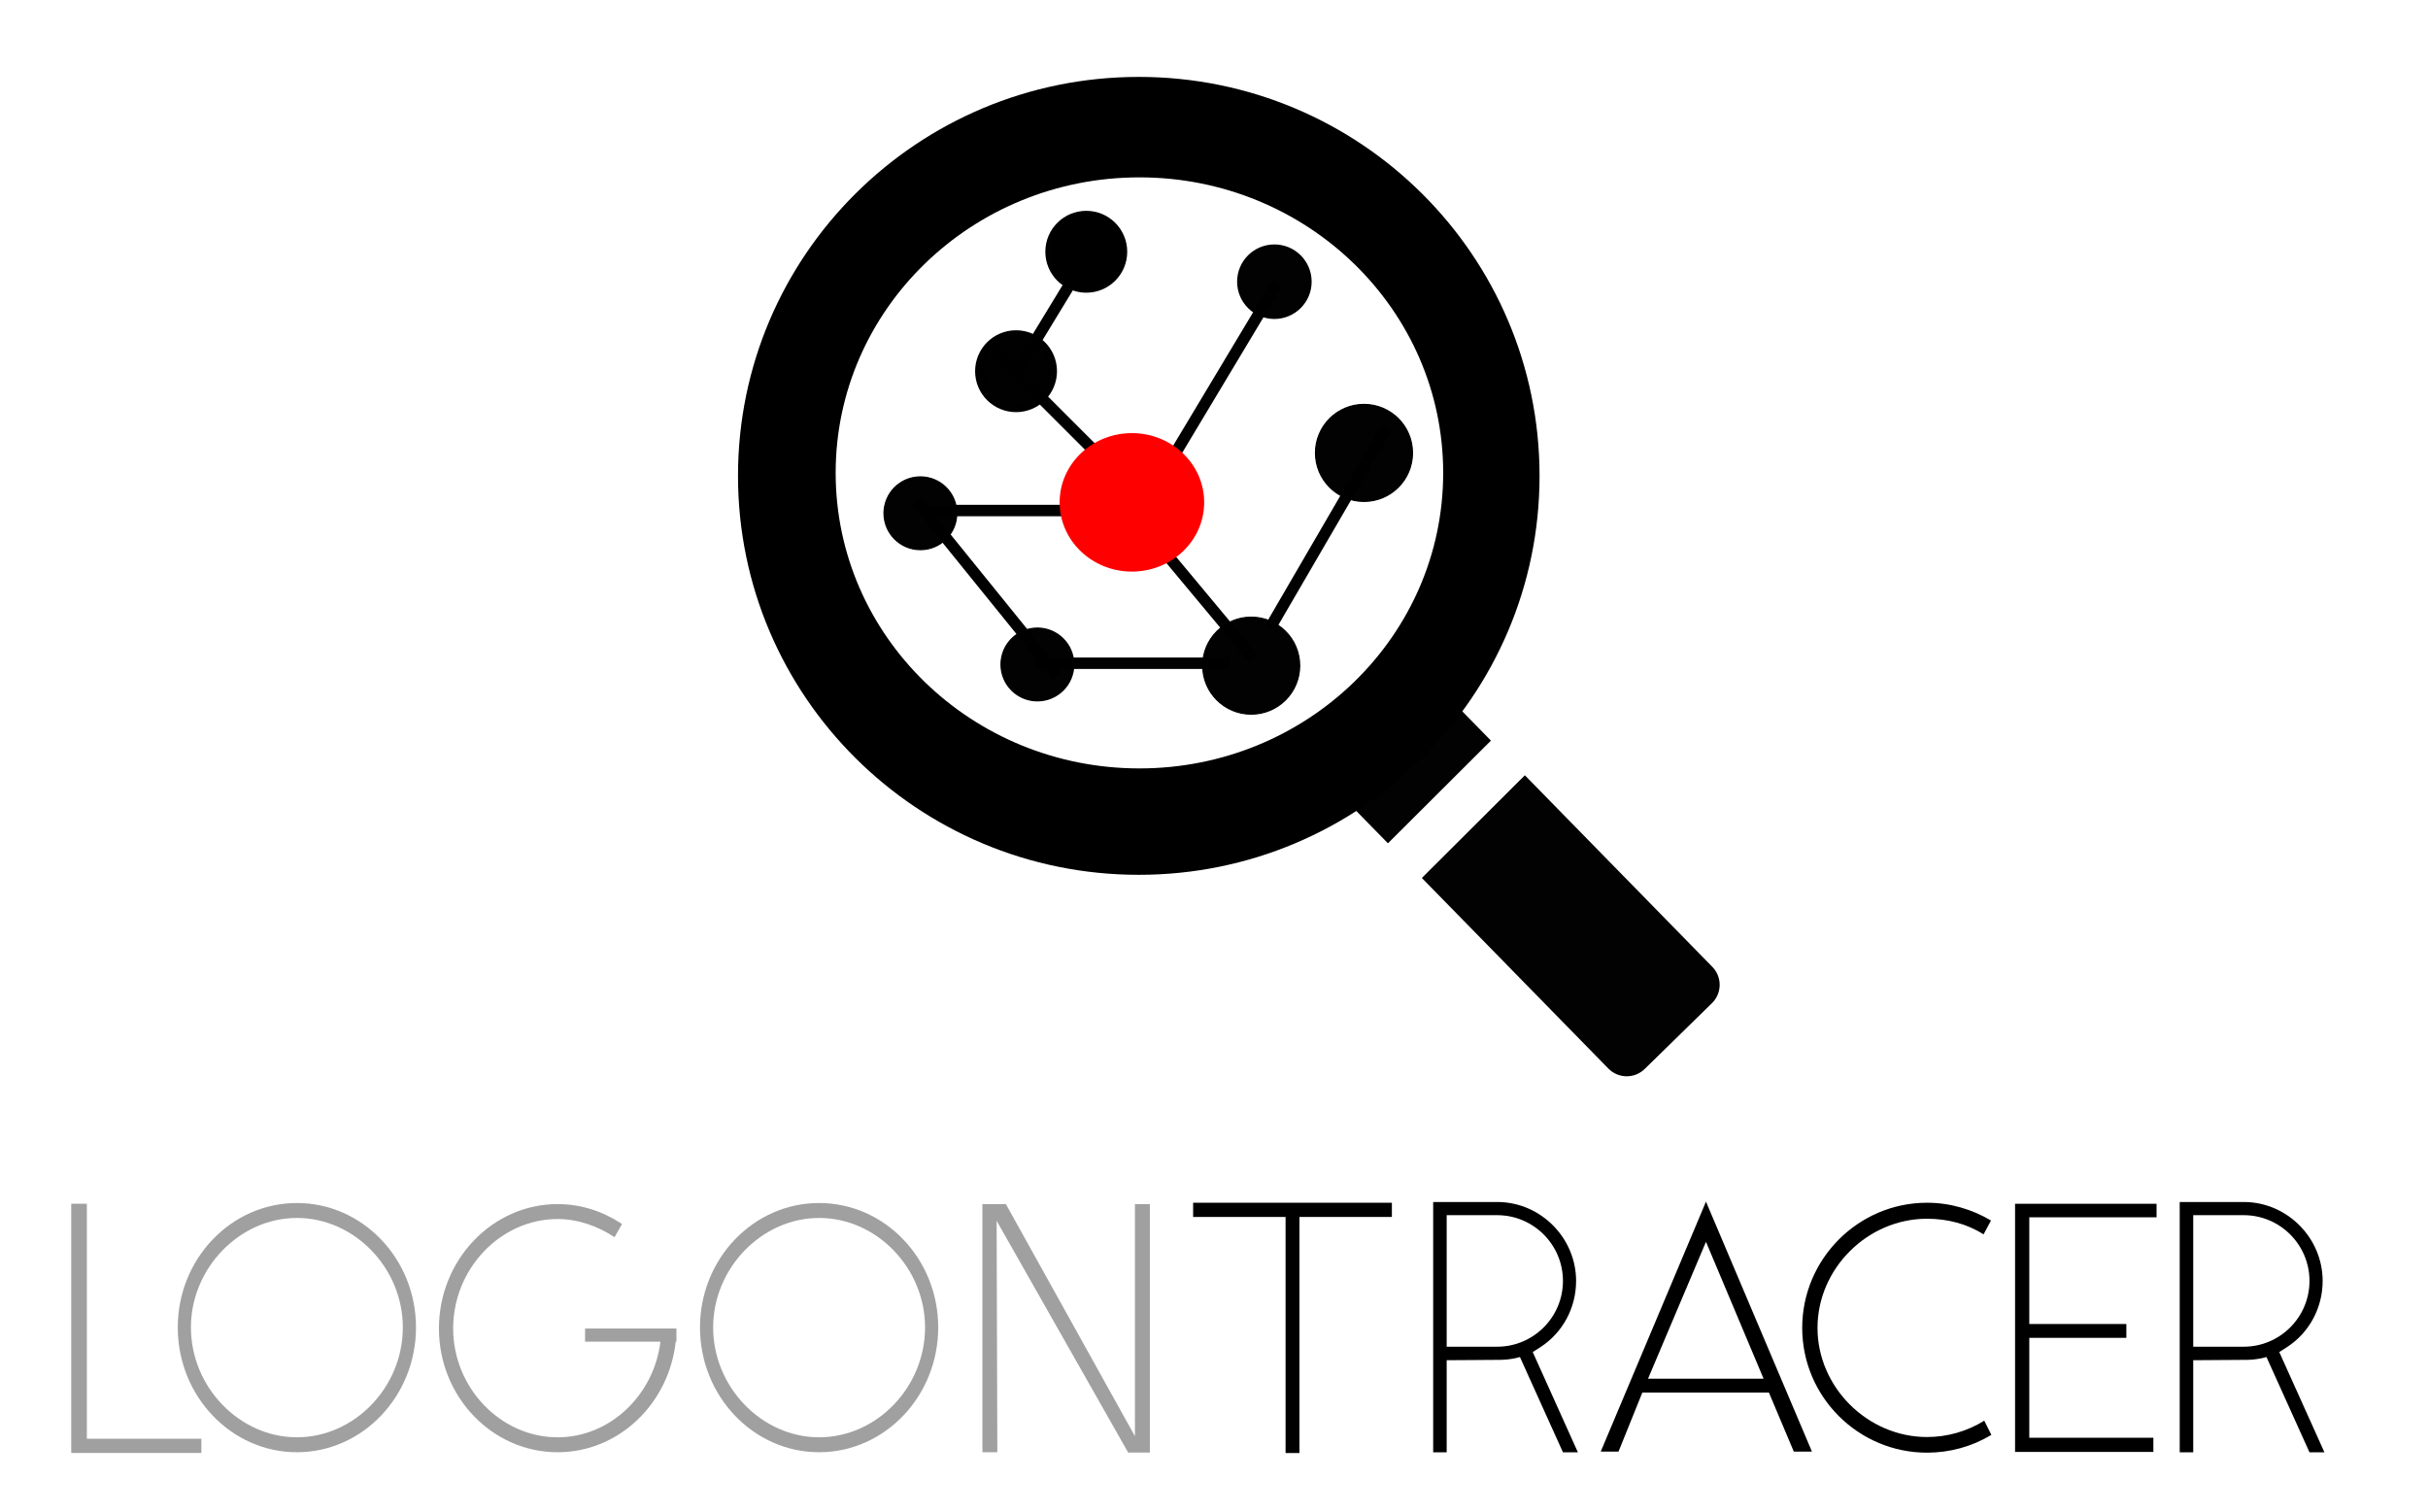
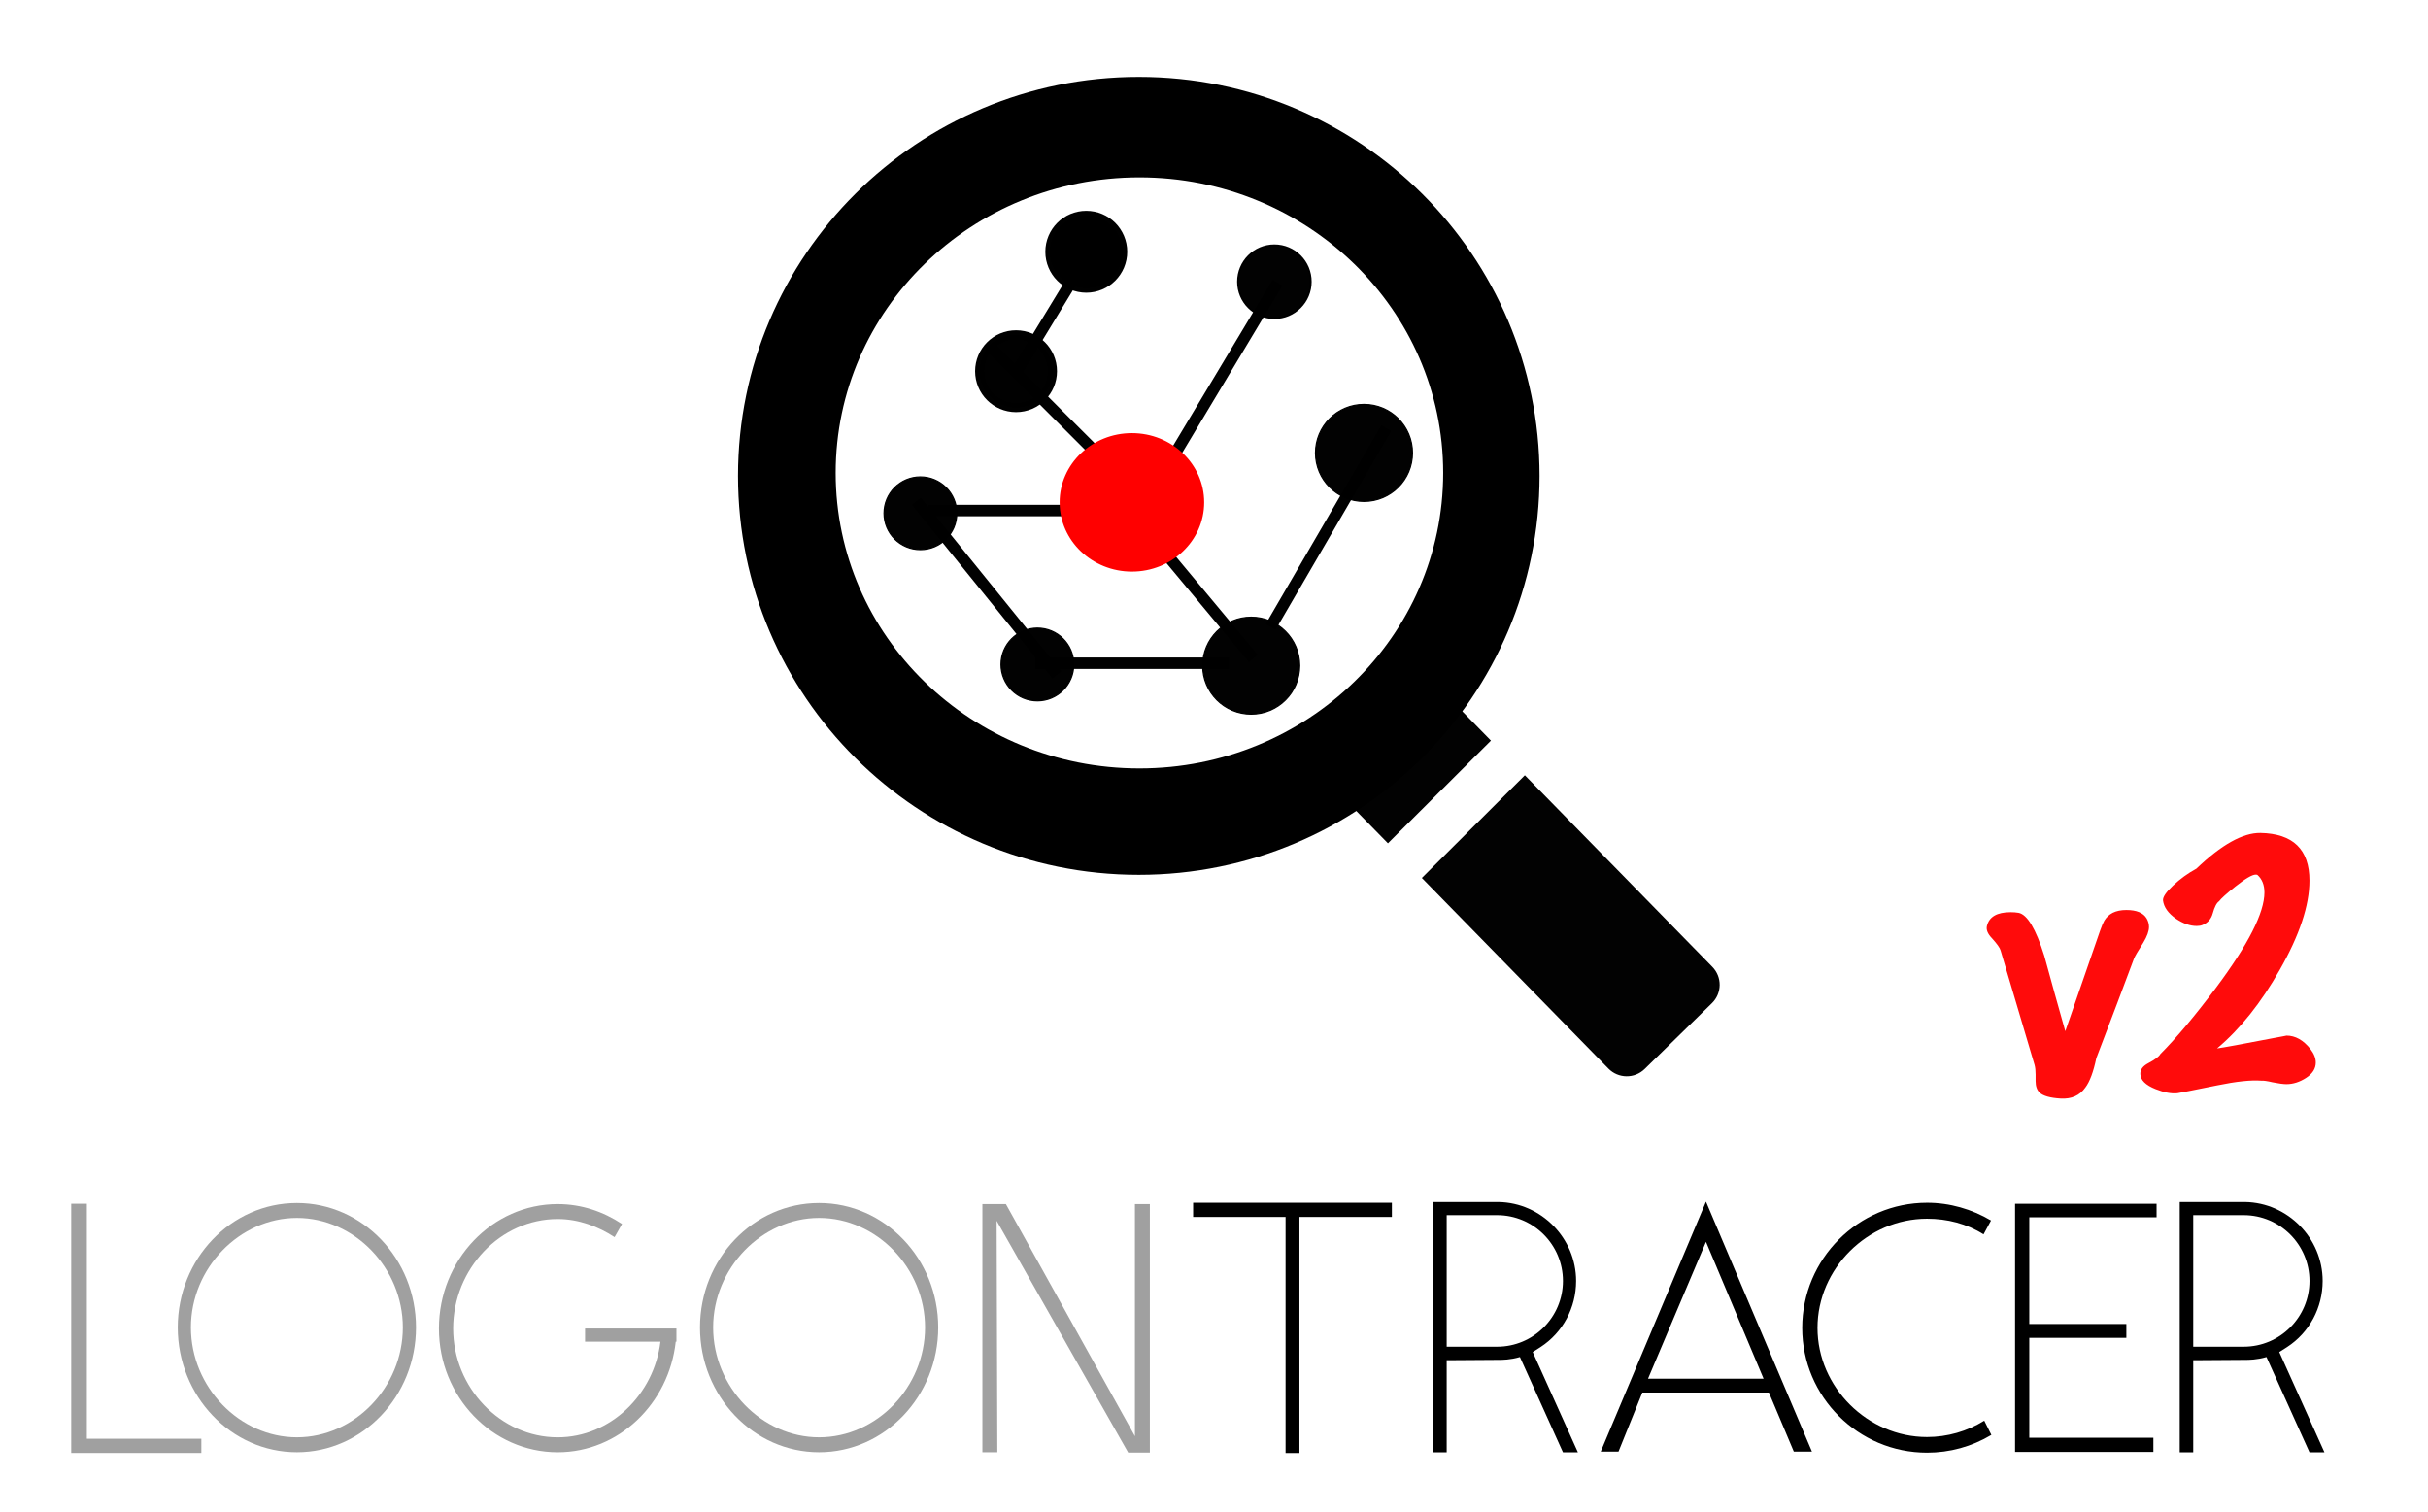
<svg xmlns="http://www.w3.org/2000/svg" width="530mm" height="330mm" version="1.1" viewBox="0 0 530 330">
  <g transform="translate(0,33)">
-     <g>
-       <path d="m248.58-16.211a87.484 87.096 0 0 0 -87.484 87.096 87.484 87.096 0 0 0 87.484 87.096 87.484 87.096 0 0 0 87.484 -87.096 87.484 87.096 0 0 0 -87.484 -87.096zm0.141 21.931a66.307 64.516 0 0 1 66.307 64.516 66.307 64.516 0 0 1 -66.307 64.516 66.307 64.516 0 0 1 -66.307 -64.516 66.307 64.516 0 0 1 66.307 -64.516z" stroke-width=".293" />
-       <g fill-opacity=".992">
-         <path d="m307.36 112.54c-1.436-0.016-2.877 0.519-3.989 1.607l-14.664 14.349c-2.224 2.176-2.263 5.719-0.086 7.943l14.347 14.662 22.486-22.417-14.14-14.45c-1.088-1.112-2.518-1.678-3.954-1.693zm25.496 23.709-22.486 22.417 40.712 41.605c2.176 2.224 5.719 2.263 7.943 0.086l14.663-14.348c2.224-2.176 2.263-5.719 0.086-7.943z" stroke-width=".239" />
-         <g stroke="#000" stroke-opacity=".996">
-           <circle cx="278.18" cy="28.499" r="7.938" stroke-width=".397" />
-           <g stroke-width=".265">
-             <circle cx="200.91" cy="79.052" r="7.938" />
-             <circle cx="226.45" cy="112.06" r="7.938" />
-             <circle cx="297.74" cy="65.876" r="10.583" />
-             <circle cx="236.62" cy="19.51" r="5.292" />
-             <circle cx="273.12" cy="112.32" r="10.583" />
-           </g>
+     <path d="m248.58-16.211a87.484 87.096 0 0 0-87.484 87.096 87.484 87.096 0 0 0 87.484 87.096 87.484 87.096 0 0 0 87.484-87.096 87.484 87.096 0 0 0-87.484-87.096zm0.141 21.931a66.307 64.516 0 0 1 66.307 64.516 66.307 64.516 0 0 1-66.307 64.516 66.307 64.516 0 0 1-66.307-64.516 66.307 64.516 0 0 1 66.307-64.516z" stroke-width=".293" />
+     <g fill-opacity=".992">
+       <path d="m307.36 112.54c-1.436-0.016-2.877 0.519-3.989 1.607l-14.664 14.349c-2.224 2.176-2.263 5.719-0.086 7.943l14.347 14.662 22.486-22.417-14.14-14.45c-1.088-1.112-2.518-1.678-3.954-1.693zm25.496 23.709-22.486 22.417 40.712 41.605c2.176 2.224 5.719 2.263 7.943 0.086l14.663-14.348c2.224-2.176 2.263-5.719 0.086-7.943z" stroke-width=".239" />
+       <g stroke="#000" stroke-opacity=".996">
+         <circle cx="278.18" cy="28.499" r="7.938" stroke-width=".397" />
+         <g stroke-width=".265">
+           <circle cx="200.91" cy="79.052" r="7.938" />
+           <circle cx="226.45" cy="112.06" r="7.938" />
+           <circle cx="297.74" cy="65.876" r="10.583" />
+           <circle cx="236.62" cy="19.51" r="5.292" />
+           <circle cx="273.12" cy="112.32" r="10.583" />
        </g>
      </g>
-       <g stroke="#000" stroke-opacity=".996" stroke-width="2.5">
-         <path d="m237.6 22.363l-15.559 25.573" />
-         <path d="m202.67 78.454h42.333" />
-         <path d="m215.9 42.471l37.042 37.042" />
-         <path d="m278.87 28.712l-28.015 46.726" />
-         <path d="m302.61 60.462c-25.245 43.392-25.245 43.392-25.245 43.392" />
-         <path d="m200.03 76.426c30.692 37.923 30.692 37.923 30.692 37.923" />
-         <path d="m247.12 78.983c26.458 31.75 26.458 31.75 26.458 31.75" />
-       </g>
+     </g>
+     <g stroke="#000" stroke-opacity=".996" stroke-width="2.5">
+       <path d="m237.6 22.363-15.559 25.573" />
+       <path d="m202.67 78.454h42.333" />
+       <path d="m215.9 42.471 37.042 37.042" />
+       <path d="m278.87 28.712-28.015 46.726" />
+       <path d="m302.61 60.462c-25.245 43.392-25.245 43.392-25.245 43.392" />
+       <path d="m200.03 76.426c30.692 37.923 30.692 37.923 30.692 37.923" />
+       <path d="m247.12 78.983c26.458 31.75 26.458 31.75 26.458 31.75" />
    </g>
    <ellipse cx="247.08" cy="76.67" rx="15.214" ry="14.552" fill="#f00" stroke="#f00" stroke-width="1.125" />
    <g stroke="#000" stroke-opacity=".996">
      <circle cx="237.12" cy="21.962" r="7.938" stroke-width="2" />
      <circle cx="221.79" cy="48.038" r="7.938" fill-opacity=".996" stroke-width="2" />
      <path d="m225.95 111.79h42.333" stroke-width="2.5" />
    </g>
    <g fill="#a0a0a0" style="font-feature-settings:normal;font-variant-caps:normal;font-variant-ligatures:normal;font-variant-numeric:normal" aria-label="LOGON">
      <path d="m15.547 229.79v54.405h28.406v-3.104h-24.991v-51.301z" style="font-feature-settings:normal;font-variant-caps:normal;font-variant-ligatures:normal;font-variant-numeric:normal" />
-       <path d="m64.806 229.63c-14.358 0-26 12.185-26 27.164 0 14.979 11.642 27.242 26 27.242s26-12.263 26-27.242c0-14.979-11.642-27.164-26-27.164zm0 51.146c-12.495 0-23.128-10.943-23.128-23.982 0-12.961 10.633-23.904 23.128-23.904 12.573 0 23.128 10.943 23.128 23.904 0 13.039-10.555 23.982-23.128 23.982z" style="font-feature-settings:normal;font-variant-caps:normal;font-variant-ligatures:normal;font-variant-numeric:normal" />
+       <path d="m64.806 229.63c-14.358 0-26 12.185-26 27.164s11.642 27.242 26 27.242 26-12.263 26-27.242-11.642-27.164-26-27.164zm0 51.146c-12.495 0-23.128-10.943-23.128-23.982 0-12.961 10.633-23.904 23.128-23.904 12.573 0 23.128 10.943 23.128 23.904 0 13.039-10.555 23.982-23.128 23.982z" style="font-feature-settings:normal;font-variant-caps:normal;font-variant-ligatures:normal;font-variant-numeric:normal" />
      <path d="m144.32 257.03h-16.609v2.872h16.454c-1.397 11.564-10.943 20.877-22.43 20.877-12.495 0-22.818-10.866-22.818-23.749 0-13.039 10.322-23.904 22.818-23.904 4.579 0 8.848 1.63 12.418 3.958l1.63-2.872c-4.113-2.716-8.848-4.346-14.048-4.346-14.28 0-25.922 12.185-25.922 27.164 0 14.901 11.642 27.009 25.922 27.009 13.349 0 24.292-10.633 25.767-24.137h0.155v-2.872z" style="font-feature-settings:normal;font-variant-caps:normal;font-variant-ligatures:normal;font-variant-numeric:normal" />
-       <path d="m178.8 229.63c-14.358 0-26 12.185-26 27.164 0 14.979 11.642 27.242 26 27.242 14.358 0 26-12.263 26-27.242 0-14.979-11.642-27.164-26-27.164zm0 51.146c-12.495 0-23.128-10.943-23.128-23.982 0-12.961 10.633-23.904 23.128-23.904 12.573 0 23.128 10.943 23.128 23.904 0 13.039-10.555 23.982-23.128 23.982z" style="font-feature-settings:normal;font-variant-caps:normal;font-variant-ligatures:normal;font-variant-numeric:normal" />
+       <path d="m178.8 229.63c-14.358 0-26 12.185-26 27.164s11.642 27.242 26 27.242 26-12.263 26-27.242-11.642-27.164-26-27.164zm0 51.146c-12.495 0-23.128-10.943-23.128-23.982 0-12.961 10.633-23.904 23.128-23.904 12.573 0 23.128 10.943 23.128 23.904 0 13.039-10.555 23.982-23.128 23.982z" style="font-feature-settings:normal;font-variant-caps:normal;font-variant-ligatures:normal;font-variant-numeric:normal" />
      <path d="m251 284.11v-54.25h-3.26v50.68l-28.173-50.68h-5.122v54.173h3.26l-0.155-50.525 28.716 50.602z" style="font-feature-settings:normal;font-variant-caps:normal;font-variant-ligatures:normal;font-variant-numeric:normal" />
    </g>
    <g stroke-width=".265" style="font-feature-settings:normal;font-variant-caps:normal;font-variant-ligatures:normal;font-variant-numeric:normal" aria-label="TRACER">
      <path d="m303.83 229.57h-43.385v3.104h20.179v51.534h3.027v-51.534h20.179z" style="font-feature-settings:normal;font-variant-caps:normal;font-variant-ligatures:normal;font-variant-numeric:normal" />
      <path d="m331.78 263.25 9.391 20.8h3.26l-9.857-21.886 1.707-1.087c4.889-3.182 7.761-8.615 7.761-14.436 0-9.313-7.606-17.074-16.919-17.23h-14.28v54.638h2.949v-20.101l11.331-0.078c0.776 0 2.561 0 4.657-0.621zm-15.988-2.251v-28.716h11.021c7.916 0 14.358 6.442 14.358 14.358s-6.442 14.358-14.358 14.358z" style="font-feature-settings:normal;font-variant-caps:normal;font-variant-ligatures:normal;font-variant-numeric:normal" />
      <path d="m386.13 271.01 5.433 12.883h3.958l-23.128-54.561-22.973 54.561h3.881l5.2-12.883zm-13.737-32.907 12.573 29.88h-25.224z" style="font-feature-settings:normal;font-variant-caps:normal;font-variant-ligatures:normal;font-variant-numeric:normal" />
-       <path d="m420.64 229.57c-14.979 0-27.242 12.263-27.242 27.319 0 15.057 12.263 27.242 27.242 27.242 4.967 0 9.779-1.319 14.048-3.881l-1.552-3.104c-3.725 2.328-8.072 3.57-12.495 3.57-12.961 0-23.904-10.866-23.904-23.827 0-12.961 10.943-23.827 23.904-23.827 4.424 0 8.692 1.087 12.34 3.415l1.63-3.027c-4.191-2.484-9.003-3.881-13.97-3.881z" style="font-feature-settings:normal;font-variant-caps:normal;font-variant-ligatures:normal;font-variant-numeric:normal" />
+       <path d="m420.64 229.57c-14.979 0-27.242 12.263-27.242 27.319 0 15.057 12.263 27.242 27.242 27.242 4.967 0 9.779-1.319 14.048-3.881l-1.552-3.104c-3.725 2.328-8.072 3.57-12.495 3.57-12.961 0-23.904-10.866-23.904-23.827s10.943-23.827 23.904-23.827c4.424 0 8.692 1.087 12.34 3.415l1.63-3.027c-4.191-2.484-9.003-3.881-13.97-3.881z" style="font-feature-settings:normal;font-variant-caps:normal;font-variant-ligatures:normal;font-variant-numeric:normal" />
      <path d="m470.75 232.75v-2.949h-30.889v54.173h30.191v-3.104h-27.086v-21.809h21.188v-3.027h-21.188v-23.283z" style="font-feature-settings:normal;font-variant-caps:normal;font-variant-ligatures:normal;font-variant-numeric:normal" />
      <path d="m494.74 263.25 9.391 20.8h3.26l-9.857-21.886 1.707-1.087c4.889-3.182 7.761-8.615 7.761-14.436 0-9.313-7.606-17.074-16.919-17.23h-14.28v54.638h2.949v-20.101l11.331-0.078c0.776 0 2.561 0 4.657-0.621zm-15.988-2.251v-28.716h11.021c7.916 0 14.358 6.442 14.358 14.358s-6.442 14.358-14.358 14.358z" style="font-feature-settings:normal;font-variant-caps:normal;font-variant-ligatures:normal;font-variant-numeric:normal" />
    </g>
  </g>
+   <path d="m468.59 200.51q0.51 0.889 0.51 1.846 0 1.367-1.238 3.419-1.747 2.735-2.039 3.487-3.203 8.615-8.227 21.743-0.946 4.513-2.403 6.427-1.82 2.598-5.388 2.393-3.422-0.205-4.587-1.299-0.874-0.821-0.874-2.53 0-0.274 0-0.752t0-0.684q0-1.231-0.218-2.051l-7.426-25.025q-0.218-0.821-1.893-2.667-1.383-1.436-1.092-2.667 0.728-3.009 5.169-3.009 0.946 0 1.747 0.137 2.839 0.547 5.606 9.367 2.257 8.273 4.587 16.478l7.572-21.88q0.582-1.641 0.946-2.256 0.655-1.094 1.82-1.709 1.238-0.615 2.985-0.615 3.349 0 4.441 1.846zm35.748 28.512q1.165 1.504 1.165 2.94 0 1.983-2.111 3.35t-4.295 1.367q-1.019 0-3.058-0.41-1.747-0.41-2.403-0.342-3.349-0.274-9.683 1.026-8.081 1.641-8.664 1.709-1.966 0.205-4.732-0.889-3.276-1.299-3.349-3.282-0.073-1.436 1.747-2.393 2.184-1.162 2.621-1.983 5.242-5.265 12.159-14.496 10.557-14.154 10.557-20.786 0-2.462-1.529-3.829-0.146-0.068-0.364-0.068-1.165 0-4.441 2.598-2.912 2.325-3.567 3.214-0.801 0.547-1.383 2.667-0.51 1.846-2.257 2.53-0.51 0.205-1.238 0.205-2.184 0-4.514-1.573-2.548-1.778-2.839-3.966-0.146-1.094 2.184-3.282 2.33-2.188 5.096-3.692 8.227-7.863 13.979-7.795 10.702 0.205 10.702 10.393 0 8.137-6.48 19.487-6.116 10.803-13.687 17.162 2.039-0.274 11.94-2.188 3.349-0.615 3.203-0.615 2.912 0 5.242 2.94z" fill="#f00" fill-opacity=".955" stroke-width=".282" aria-label="v2" />
</svg>
